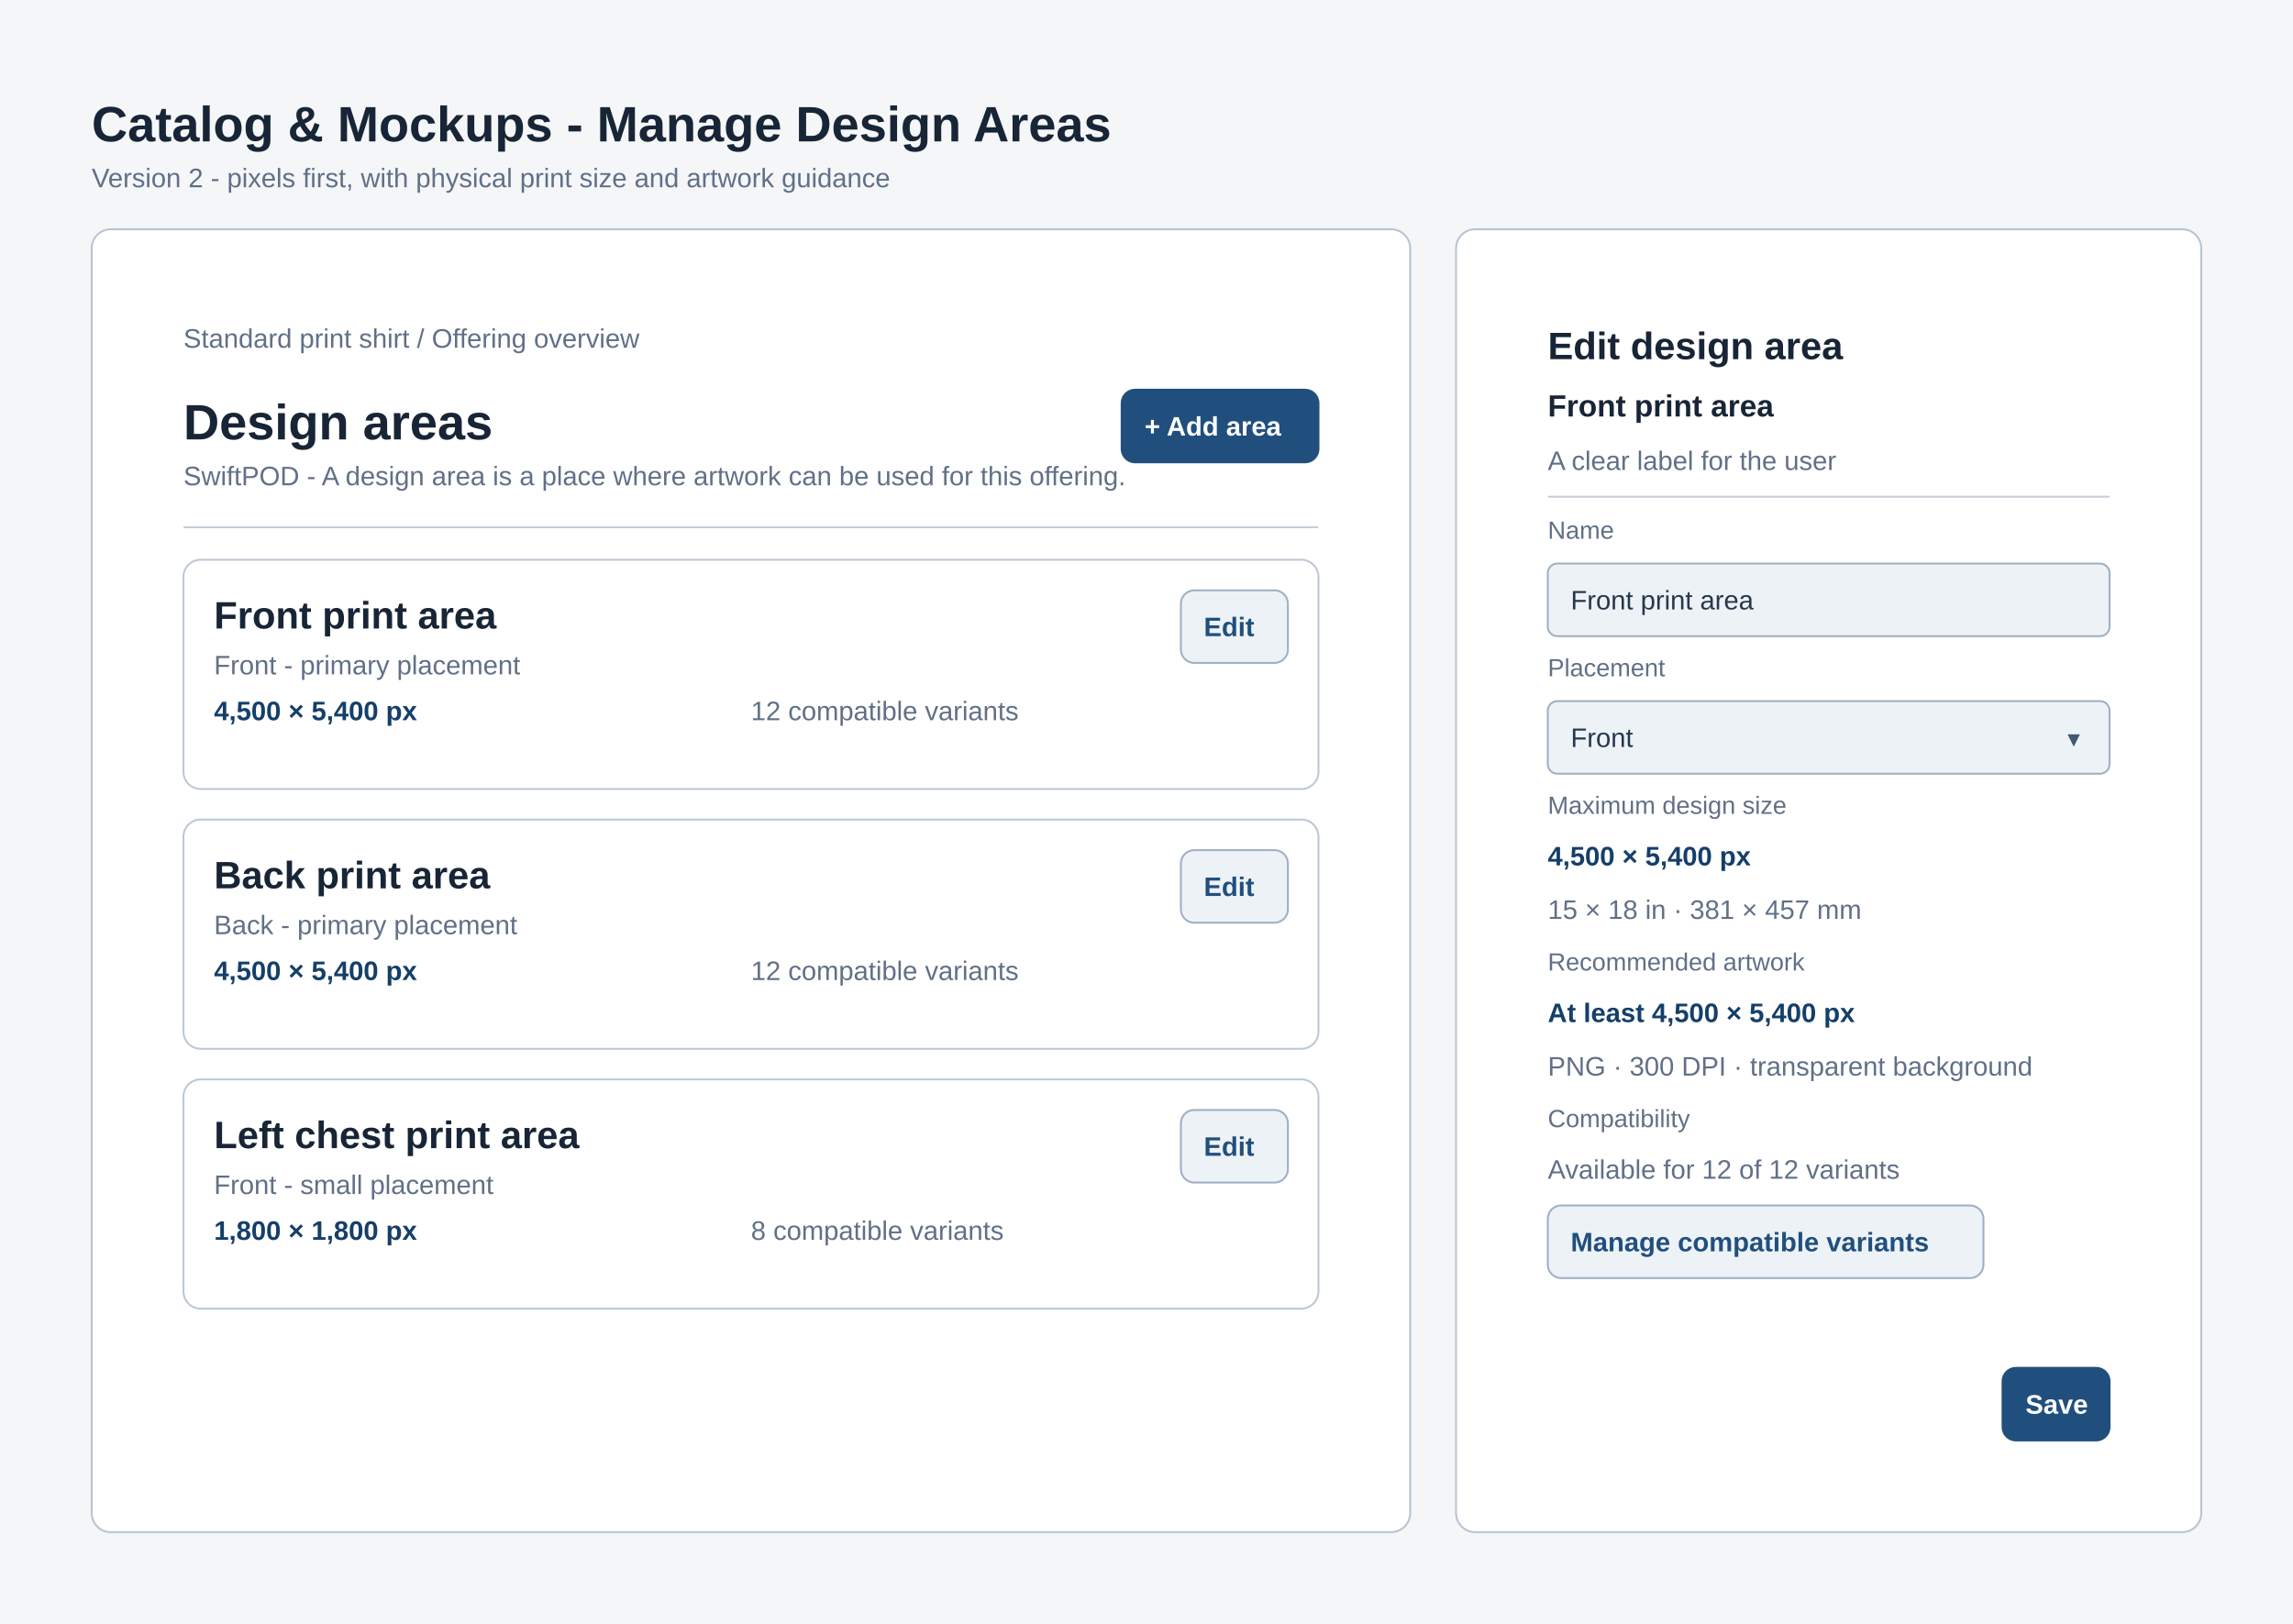
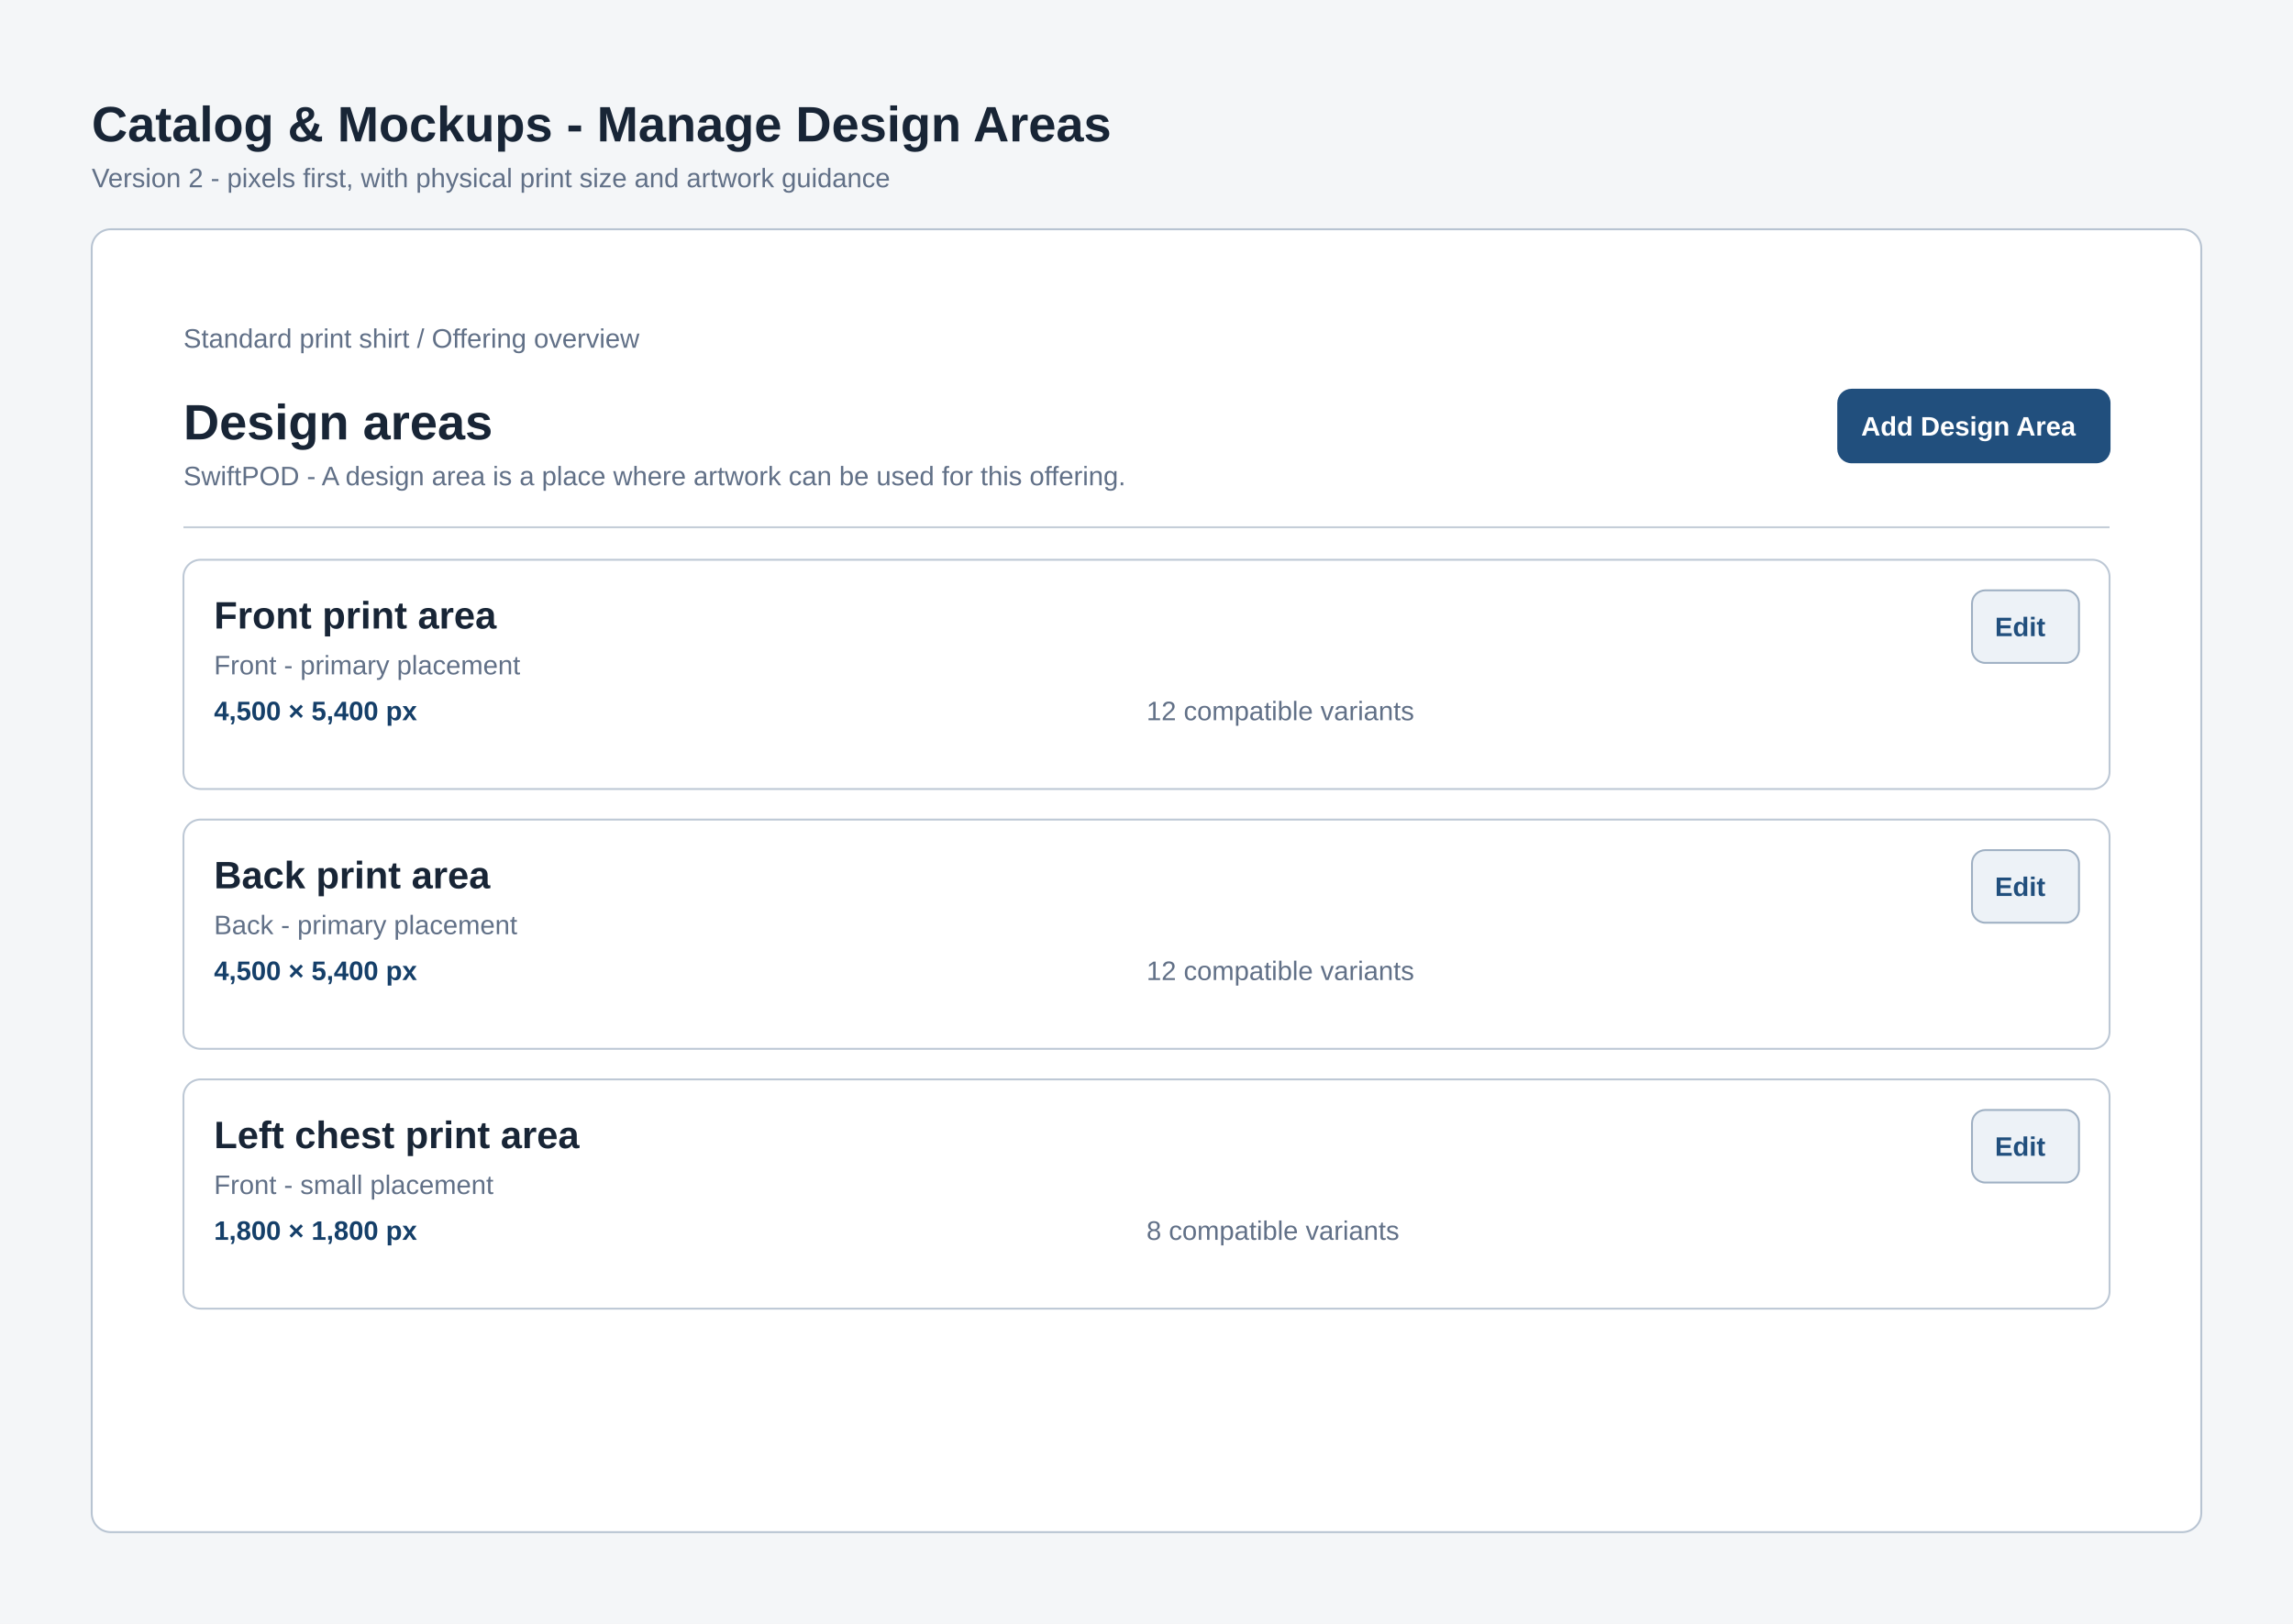
<svg xmlns="http://www.w3.org/2000/svg" width="1200" height="850" viewBox="0 0 1200 850" role="img" aria-label="Catalog &amp; Mockups - Manage Design Areas">
  <rect width="100%" height="100%" fill="#f4f6f8" />
  <g data-ui-id="page" data-ui-kind="stack" data-enabled="true">
    <g data-ui-id="page-header" data-ui-kind="stack" data-enabled="true">
      <g data-ui-id="page-title" data-ui-kind="text" data-enabled="true">
        <text x="48" y="74" fill="#182536" font-family="Segoe UI, Arial, sans-serif" font-size="26" font-weight="600">Catalog &amp; Mockups - Manage Design Areas</text>
      </g>
      <g data-ui-id="page-subtitle" data-ui-kind="text" data-enabled="true">
        <text x="48" y="98" fill="#617087" font-family="Segoe UI, Arial, sans-serif" font-size="14" font-weight="400">Version 2 - pixels first, with physical print size and artwork guidance</text>
      </g>
    </g>
-     <g data-ui-id="master-detail" data-ui-kind="grid" data-enabled="true">
+     <g data-ui-id="collection-surface" data-ui-kind="grid" data-enabled="true">
      <g data-ui-id="area-collection" data-ui-kind="panel" data-enabled="true">
-         <rect x="48" y="120" width="690" height="682" rx="10" fill="#ffffff" stroke="#b8c4d2" stroke-width="1" />
+         <rect x="48" y="120" width="1104" height="682" rx="10" fill="#ffffff" stroke="#b8c4d2" stroke-width="1" />
        <g data-ui-id="collection-context" data-ui-kind="text" data-enabled="true">
          <text x="96" y="182" fill="#617087" font-family="Segoe UI, Arial, sans-serif" font-size="14" font-weight="400">Standard print shirt / Offering overview</text>
        </g>
        <g data-ui-id="collection-header" data-ui-kind="grid" data-enabled="true">
          <g data-ui-id="collection-title-group" data-ui-kind="stack" data-enabled="true">
            <g data-ui-id="collection-title" data-ui-kind="text" data-enabled="true">
              <text x="96" y="230" fill="#182536" font-family="Segoe UI, Arial, sans-serif" font-size="26" font-weight="600">Design areas</text>
            </g>
            <g data-ui-id="collection-help" data-ui-kind="text" data-enabled="true">
              <text x="96" y="254" fill="#617087" font-family="Segoe UI, Arial, sans-serif" font-size="14" font-weight="400">SwiftPOD - A design area is a place where artwork can be used for this offering.</text>
            </g>
          </g>
          <g data-ui-id="add-area" data-ui-kind="button" data-enabled="true">
-             <rect x="587" y="204" width="103" height="38" rx="7" fill="#214f7d" stroke="#214f7d" stroke-width="1" />
-             <text x="599" y="228" fill="#ffffff" font-family="Segoe UI, Arial, sans-serif" font-size="14" font-weight="600">+ Add area</text>
+             <rect x="962" y="204" width="142" height="38" rx="7" fill="#214f7d" stroke="#214f7d" stroke-width="1" />
+             <text x="974" y="228" fill="#ffffff" font-family="Segoe UI, Arial, sans-serif" font-size="14" font-weight="600">Add Design Area</text>
          </g>
        </g>
        <g data-ui-id="collection-divider" data-ui-kind="divider" data-enabled="true">
-           <line x1="96" y1="276" x2="690" y2="276" stroke="#c5ced8" stroke-width="1" />
+           <line x1="96" y1="276" x2="1104" y2="276" stroke="#c5ced8" stroke-width="1" />
        </g>
        <g data-ui-id="front-area-card" data-ui-kind="panel" data-enabled="true">
-           <rect x="96" y="293" width="594" height="120" rx="9" fill="#ffffff" stroke="#bdc8d5" stroke-width="1" />
+           <rect x="96" y="293" width="1008" height="120" rx="9" fill="#ffffff" stroke="#bdc8d5" stroke-width="1" />
          <g data-ui-id="front-area-layout" data-ui-kind="grid" data-enabled="true">
            <g data-ui-id="front-area-title" data-ui-kind="text" data-enabled="true">
              <text x="112" y="329" fill="#182536" font-family="Segoe UI, Arial, sans-serif" font-size="20" font-weight="600">Front print area</text>
            </g>
            <g data-ui-id="front-area-edit" data-ui-kind="button" data-enabled="true">
-               <rect x="618" y="309" width="56" height="38" rx="7" fill="#edf2f7" stroke="#9fb0c3" stroke-width="1" />
-               <text x="630" y="333" fill="#214f7d" font-family="Segoe UI, Arial, sans-serif" font-size="14" font-weight="600">Edit</text>
+               <rect x="1032" y="309" width="56" height="38" rx="7" fill="#edf2f7" stroke="#9fb0c3" stroke-width="1" />
+               <text x="1044" y="333" fill="#214f7d" font-family="Segoe UI, Arial, sans-serif" font-size="14" font-weight="600">Edit</text>
            </g>
            <g data-ui-id="front-area-placement" data-ui-kind="text" data-enabled="true">
              <text x="112" y="353" fill="#617087" font-family="Segoe UI, Arial, sans-serif" font-size="14" font-weight="400">Front - primary placement</text>
            </g>
            <g data-ui-id="front-area-meta" data-ui-kind="grid" data-enabled="true">
              <g data-ui-id="front-area-size" data-ui-kind="text" data-enabled="true">
                <text x="112" y="377" fill="#153f69" font-family="Segoe UI, Arial, sans-serif" font-size="14" font-weight="600">4,500 × 5,400 px</text>
              </g>
              <g data-ui-id="front-area-compatibility" data-ui-kind="text" data-enabled="true">
-                 <text x="393" y="377" fill="#617087" font-family="Segoe UI, Arial, sans-serif" font-size="14" font-weight="400">12 compatible variants</text>
+                 <text x="600" y="377" fill="#617087" font-family="Segoe UI, Arial, sans-serif" font-size="14" font-weight="400">12 compatible variants</text>
              </g>
            </g>
          </g>
        </g>
        <g data-ui-id="back-area-card" data-ui-kind="panel" data-enabled="true">
-           <rect x="96" y="429" width="594" height="120" rx="9" fill="#ffffff" stroke="#bdc8d5" stroke-width="1" />
+           <rect x="96" y="429" width="1008" height="120" rx="9" fill="#ffffff" stroke="#bdc8d5" stroke-width="1" />
          <g data-ui-id="back-area-layout" data-ui-kind="grid" data-enabled="true">
            <g data-ui-id="back-area-title" data-ui-kind="text" data-enabled="true">
              <text x="112" y="465" fill="#182536" font-family="Segoe UI, Arial, sans-serif" font-size="20" font-weight="600">Back print area</text>
            </g>
            <g data-ui-id="back-area-edit" data-ui-kind="button" data-enabled="true">
-               <rect x="618" y="445" width="56" height="38" rx="7" fill="#edf2f7" stroke="#9fb0c3" stroke-width="1" />
-               <text x="630" y="469" fill="#214f7d" font-family="Segoe UI, Arial, sans-serif" font-size="14" font-weight="600">Edit</text>
+               <rect x="1032" y="445" width="56" height="38" rx="7" fill="#edf2f7" stroke="#9fb0c3" stroke-width="1" />
+               <text x="1044" y="469" fill="#214f7d" font-family="Segoe UI, Arial, sans-serif" font-size="14" font-weight="600">Edit</text>
            </g>
            <g data-ui-id="back-area-placement" data-ui-kind="text" data-enabled="true">
              <text x="112" y="489" fill="#617087" font-family="Segoe UI, Arial, sans-serif" font-size="14" font-weight="400">Back - primary placement</text>
            </g>
            <g data-ui-id="back-area-meta" data-ui-kind="grid" data-enabled="true">
              <g data-ui-id="back-area-size" data-ui-kind="text" data-enabled="true">
                <text x="112" y="513" fill="#153f69" font-family="Segoe UI, Arial, sans-serif" font-size="14" font-weight="600">4,500 × 5,400 px</text>
              </g>
              <g data-ui-id="back-area-compatibility" data-ui-kind="text" data-enabled="true">
-                 <text x="393" y="513" fill="#617087" font-family="Segoe UI, Arial, sans-serif" font-size="14" font-weight="400">12 compatible variants</text>
+                 <text x="600" y="513" fill="#617087" font-family="Segoe UI, Arial, sans-serif" font-size="14" font-weight="400">12 compatible variants</text>
              </g>
            </g>
          </g>
        </g>
        <g data-ui-id="chest-area-card" data-ui-kind="panel" data-enabled="true">
-           <rect x="96" y="565" width="594" height="120" rx="9" fill="#ffffff" stroke="#bdc8d5" stroke-width="1" />
+           <rect x="96" y="565" width="1008" height="120" rx="9" fill="#ffffff" stroke="#bdc8d5" stroke-width="1" />
          <g data-ui-id="chest-area-layout" data-ui-kind="grid" data-enabled="true">
            <g data-ui-id="chest-area-title" data-ui-kind="text" data-enabled="true">
              <text x="112" y="601" fill="#182536" font-family="Segoe UI, Arial, sans-serif" font-size="20" font-weight="600">Left chest print area</text>
            </g>
            <g data-ui-id="chest-area-edit" data-ui-kind="button" data-enabled="true">
-               <rect x="618" y="581" width="56" height="38" rx="7" fill="#edf2f7" stroke="#9fb0c3" stroke-width="1" />
-               <text x="630" y="605" fill="#214f7d" font-family="Segoe UI, Arial, sans-serif" font-size="14" font-weight="600">Edit</text>
+               <rect x="1032" y="581" width="56" height="38" rx="7" fill="#edf2f7" stroke="#9fb0c3" stroke-width="1" />
+               <text x="1044" y="605" fill="#214f7d" font-family="Segoe UI, Arial, sans-serif" font-size="14" font-weight="600">Edit</text>
            </g>
            <g data-ui-id="chest-area-placement" data-ui-kind="text" data-enabled="true">
              <text x="112" y="625" fill="#617087" font-family="Segoe UI, Arial, sans-serif" font-size="14" font-weight="400">Front - small placement</text>
            </g>
            <g data-ui-id="chest-area-meta" data-ui-kind="grid" data-enabled="true">
              <g data-ui-id="chest-area-size" data-ui-kind="text" data-enabled="true">
                <text x="112" y="649" fill="#153f69" font-family="Segoe UI, Arial, sans-serif" font-size="14" font-weight="600">1,800 × 1,800 px</text>
              </g>
              <g data-ui-id="chest-area-compatibility" data-ui-kind="text" data-enabled="true">
-                 <text x="393" y="649" fill="#617087" font-family="Segoe UI, Arial, sans-serif" font-size="14" font-weight="400">8 compatible variants</text>
+                 <text x="600" y="649" fill="#617087" font-family="Segoe UI, Arial, sans-serif" font-size="14" font-weight="400">8 compatible variants</text>
              </g>
            </g>
-           </g>
-         </g>
-       </g>
-       <g data-ui-id="area-editor" data-ui-kind="panel" data-enabled="true">
-         <rect x="762" y="120" width="390" height="682" rx="10" fill="#ffffff" stroke="#b8c4d2" stroke-width="1" />
-         <g data-ui-id="editor-title" data-ui-kind="text" data-enabled="true">
-           <text x="810" y="188" fill="#182536" font-family="Segoe UI, Arial, sans-serif" font-size="20" font-weight="600">Edit design area</text>
-         </g>
-         <g data-ui-id="editor-area-name" data-ui-kind="text" data-enabled="true">
-           <text x="810" y="218" fill="#182536" font-family="Segoe UI, Arial, sans-serif" font-size="16" font-weight="600">Front print area</text>
-         </g>
-         <g data-ui-id="editor-help" data-ui-kind="text" data-enabled="true">
-           <text x="810" y="246" fill="#617087" font-family="Segoe UI, Arial, sans-serif" font-size="14" font-weight="400">A clear label for the user</text>
-         </g>
-         <g data-ui-id="editor-divider" data-ui-kind="divider" data-enabled="true">
-           <line x1="810" y1="260" x2="1104" y2="260" stroke="#c5ced8" stroke-width="1" />
-         </g>
-         <g data-ui-id="name-label" data-ui-kind="text" data-enabled="true">
-           <text x="810" y="282" fill="#617087" font-family="Segoe UI, Arial, sans-serif" font-size="13" font-weight="400">Name</text>
-         </g>
-         <g data-ui-id="name-field" data-ui-kind="field" data-enabled="true">
-           <rect x="810" y="295" width="294" height="38" rx="5" fill="#edf2f7" stroke="#9fb0c3" stroke-width="1" />
-           <text x="822" y="319" fill="#26384c" font-family="Segoe UI, Arial, sans-serif" font-size="14" font-weight="400">Front print area</text>
-         </g>
-         <g data-ui-id="placement-label" data-ui-kind="text" data-enabled="true">
-           <text x="810" y="354" fill="#617087" font-family="Segoe UI, Arial, sans-serif" font-size="13" font-weight="400">Placement</text>
-         </g>
-         <g data-ui-id="placement-select" data-ui-kind="select" data-enabled="true">
-           <rect x="810" y="367" width="294" height="38" rx="5" fill="#edf2f7" stroke="#9fb0c3" stroke-width="1" />
-           <text x="822" y="391" fill="#26384c" font-family="Segoe UI, Arial, sans-serif" font-size="14" font-weight="400">Front</text>
-           <text x="1082" y="391" fill="#415870" font-family="Segoe UI, Arial, sans-serif" font-size="13" font-weight="600">▾</text>
-         </g>
-         <g data-ui-id="maximum-label" data-ui-kind="text" data-enabled="true">
-           <text x="810" y="426" fill="#617087" font-family="Segoe UI, Arial, sans-serif" font-size="13" font-weight="400">Maximum design size</text>
-         </g>
-         <g data-ui-id="maximum-pixels" data-ui-kind="text" data-enabled="true">
-           <text x="810" y="453" fill="#153f69" font-family="Segoe UI, Arial, sans-serif" font-size="14" font-weight="600">4,500 × 5,400 px</text>
-         </g>
-         <g data-ui-id="maximum-physical" data-ui-kind="text" data-enabled="true">
-           <text x="810" y="481" fill="#617087" font-family="Segoe UI, Arial, sans-serif" font-size="14" font-weight="400">15 × 18 in · 381 × 457 mm</text>
-         </g>
-         <g data-ui-id="artwork-label" data-ui-kind="text" data-enabled="true">
-           <text x="810" y="508" fill="#617087" font-family="Segoe UI, Arial, sans-serif" font-size="13" font-weight="400">Recommended artwork</text>
-         </g>
-         <g data-ui-id="artwork-size" data-ui-kind="text" data-enabled="true">
-           <text x="810" y="535" fill="#153f69" font-family="Segoe UI, Arial, sans-serif" font-size="14" font-weight="600">At least 4,500 × 5,400 px</text>
-         </g>
-         <g data-ui-id="artwork-format" data-ui-kind="text" data-enabled="true">
-           <text x="810" y="563" fill="#617087" font-family="Segoe UI, Arial, sans-serif" font-size="14" font-weight="400">PNG · 300 DPI · transparent background</text>
-         </g>
-         <g data-ui-id="compatibility-label" data-ui-kind="text" data-enabled="true">
-           <text x="810" y="590" fill="#617087" font-family="Segoe UI, Arial, sans-serif" font-size="13" font-weight="400">Compatibility</text>
-         </g>
-         <g data-ui-id="compatibility-summary" data-ui-kind="text" data-enabled="true">
-           <text x="810" y="617" fill="#617087" font-family="Segoe UI, Arial, sans-serif" font-size="14" font-weight="400">Available for 12 of 12 variants</text>
-         </g>
-         <g data-ui-id="manage-compatible" data-ui-kind="button" data-enabled="true">
-           <rect x="810" y="631" width="228" height="38" rx="7" fill="#edf2f7" stroke="#9fb0c3" stroke-width="1" />
-           <text x="822" y="655" fill="#214f7d" font-family="Segoe UI, Arial, sans-serif" font-size="14" font-weight="600">Manage compatible variants</text>
-         </g>
-         <g data-ui-id="editor-spacer" data-ui-kind="stack" data-enabled="true">
-         </g>
-         <g data-ui-id="editor-save-row" data-ui-kind="grid" data-enabled="true">
-           <g data-ui-id="save-area" data-ui-kind="button" data-enabled="true">
-             <rect x="1048" y="716" width="56" height="38" rx="7" fill="#214f7d" stroke="#214f7d" stroke-width="1" />
-             <text x="1060" y="740" fill="#ffffff" font-family="Segoe UI, Arial, sans-serif" font-size="14" font-weight="600">Save</text>
          </g>
        </g>
      </g>
    </g>
  </g>
</svg>
